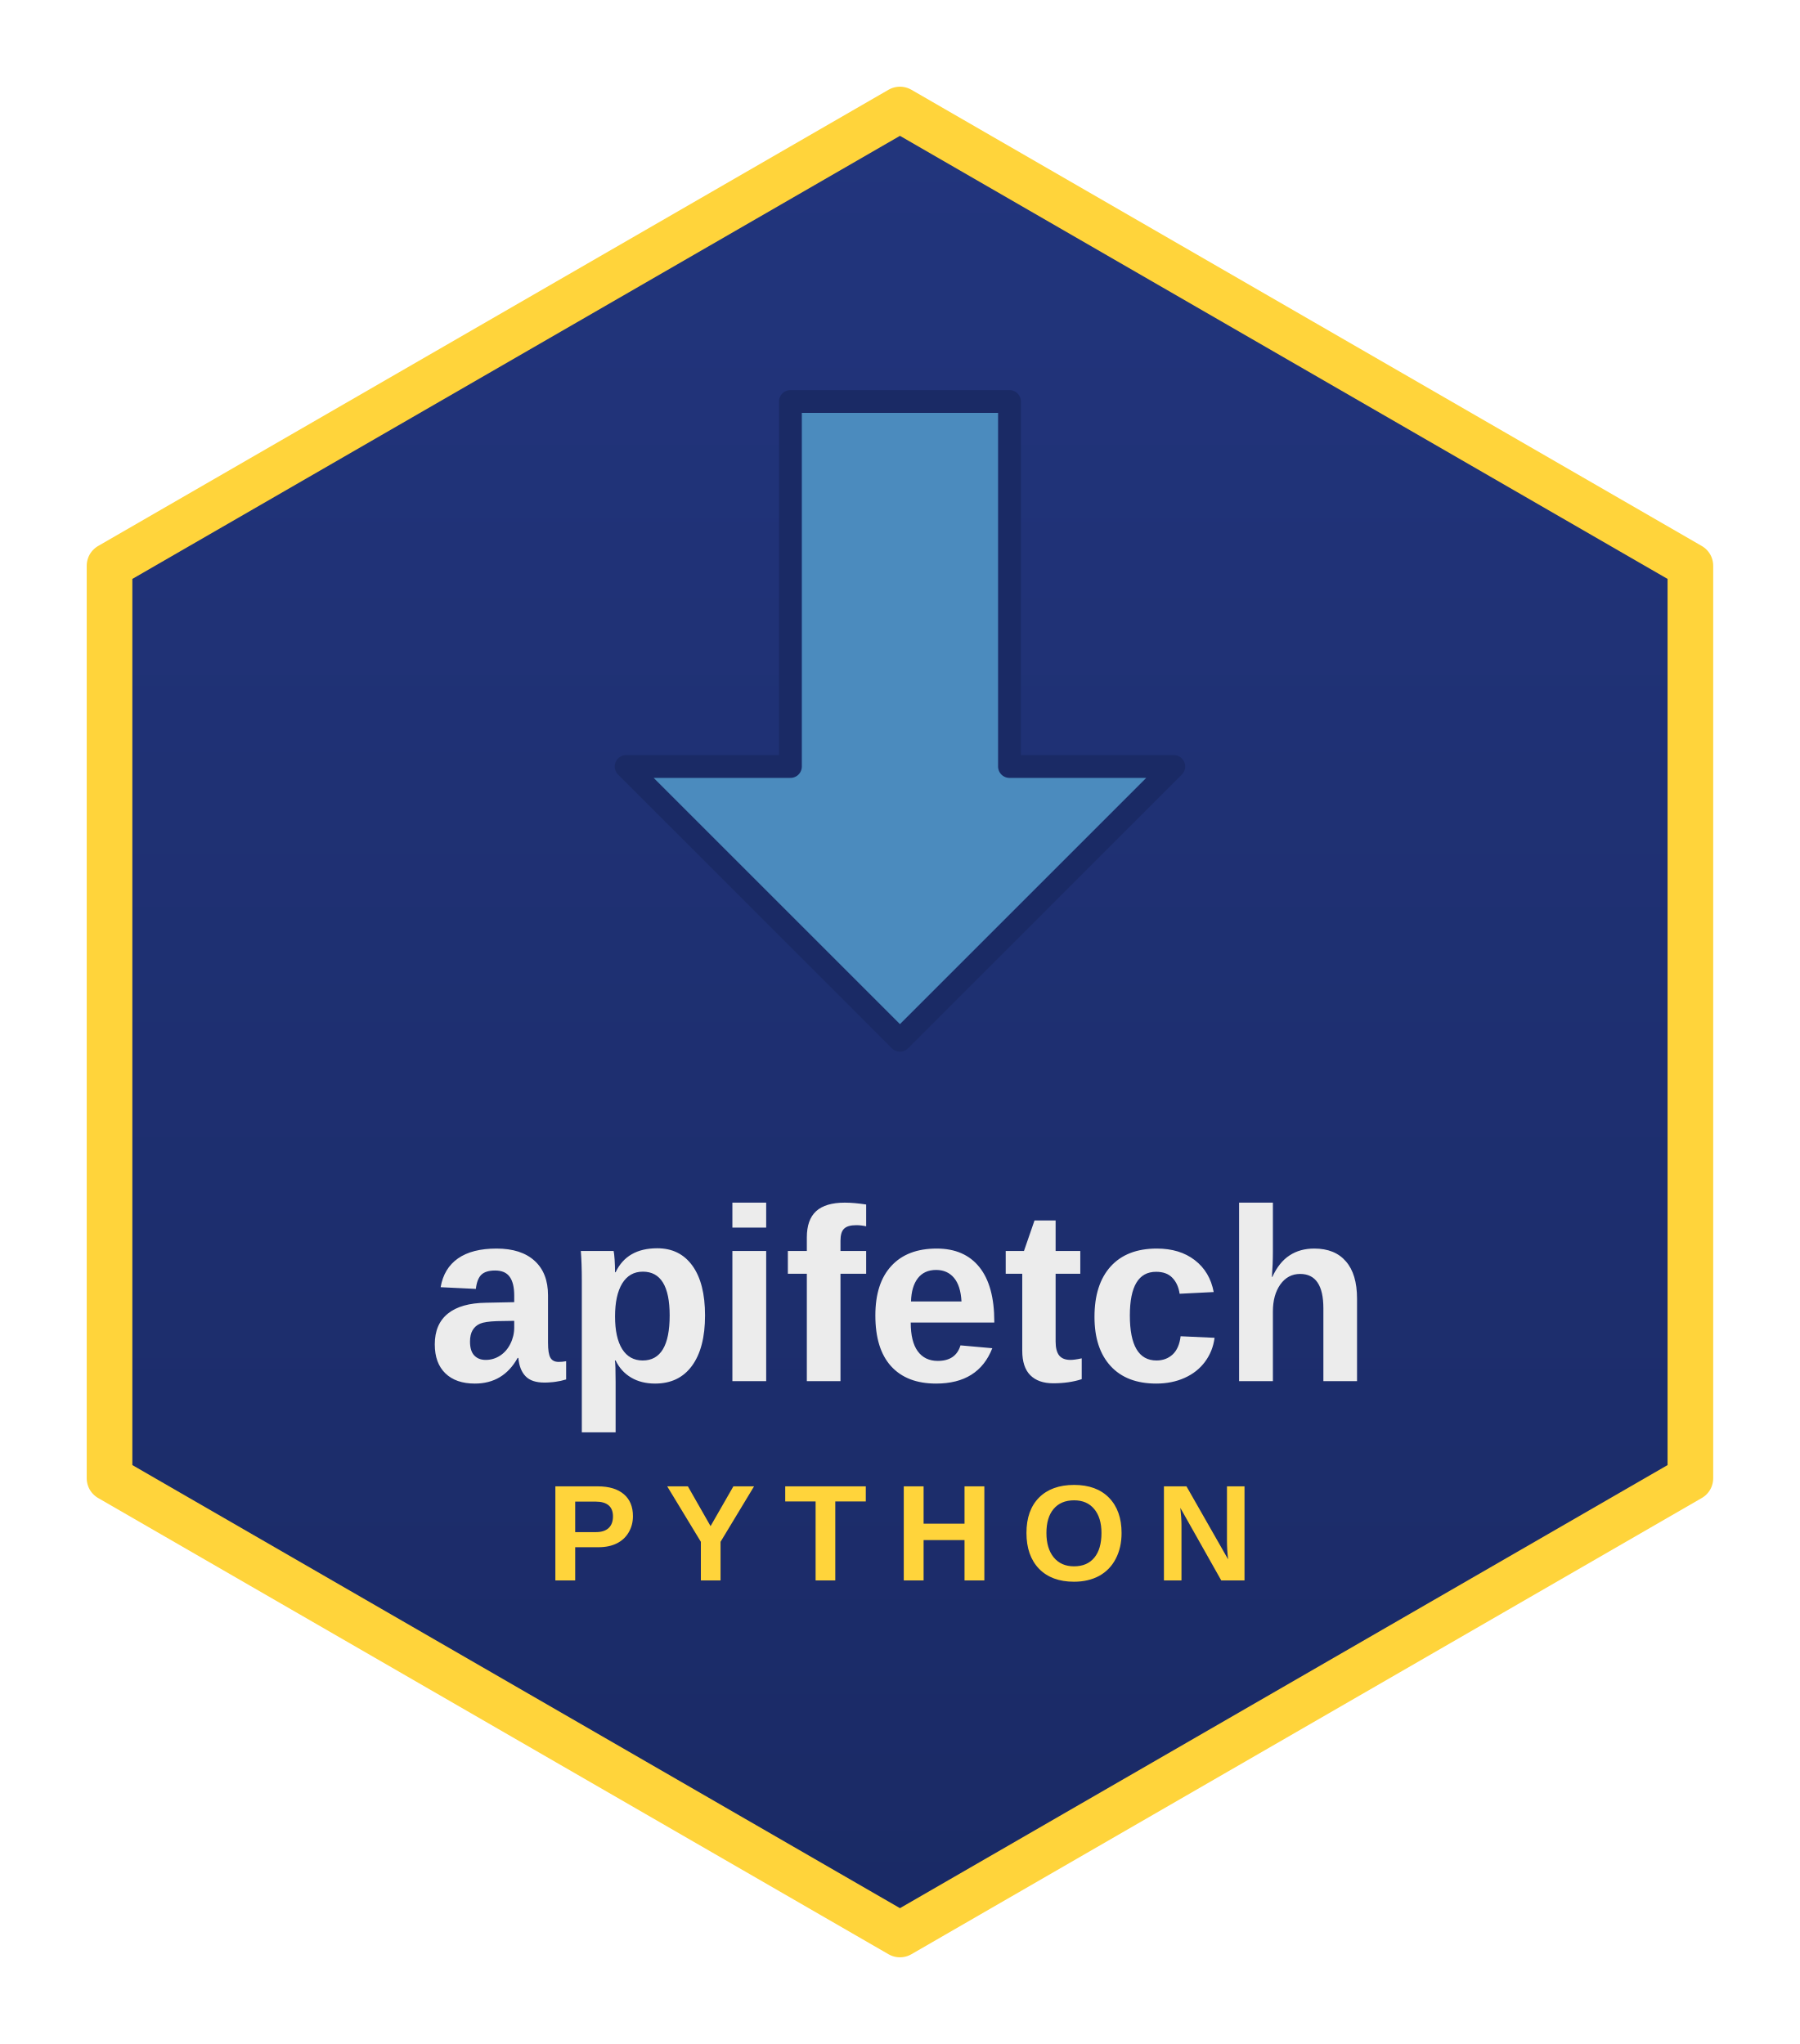
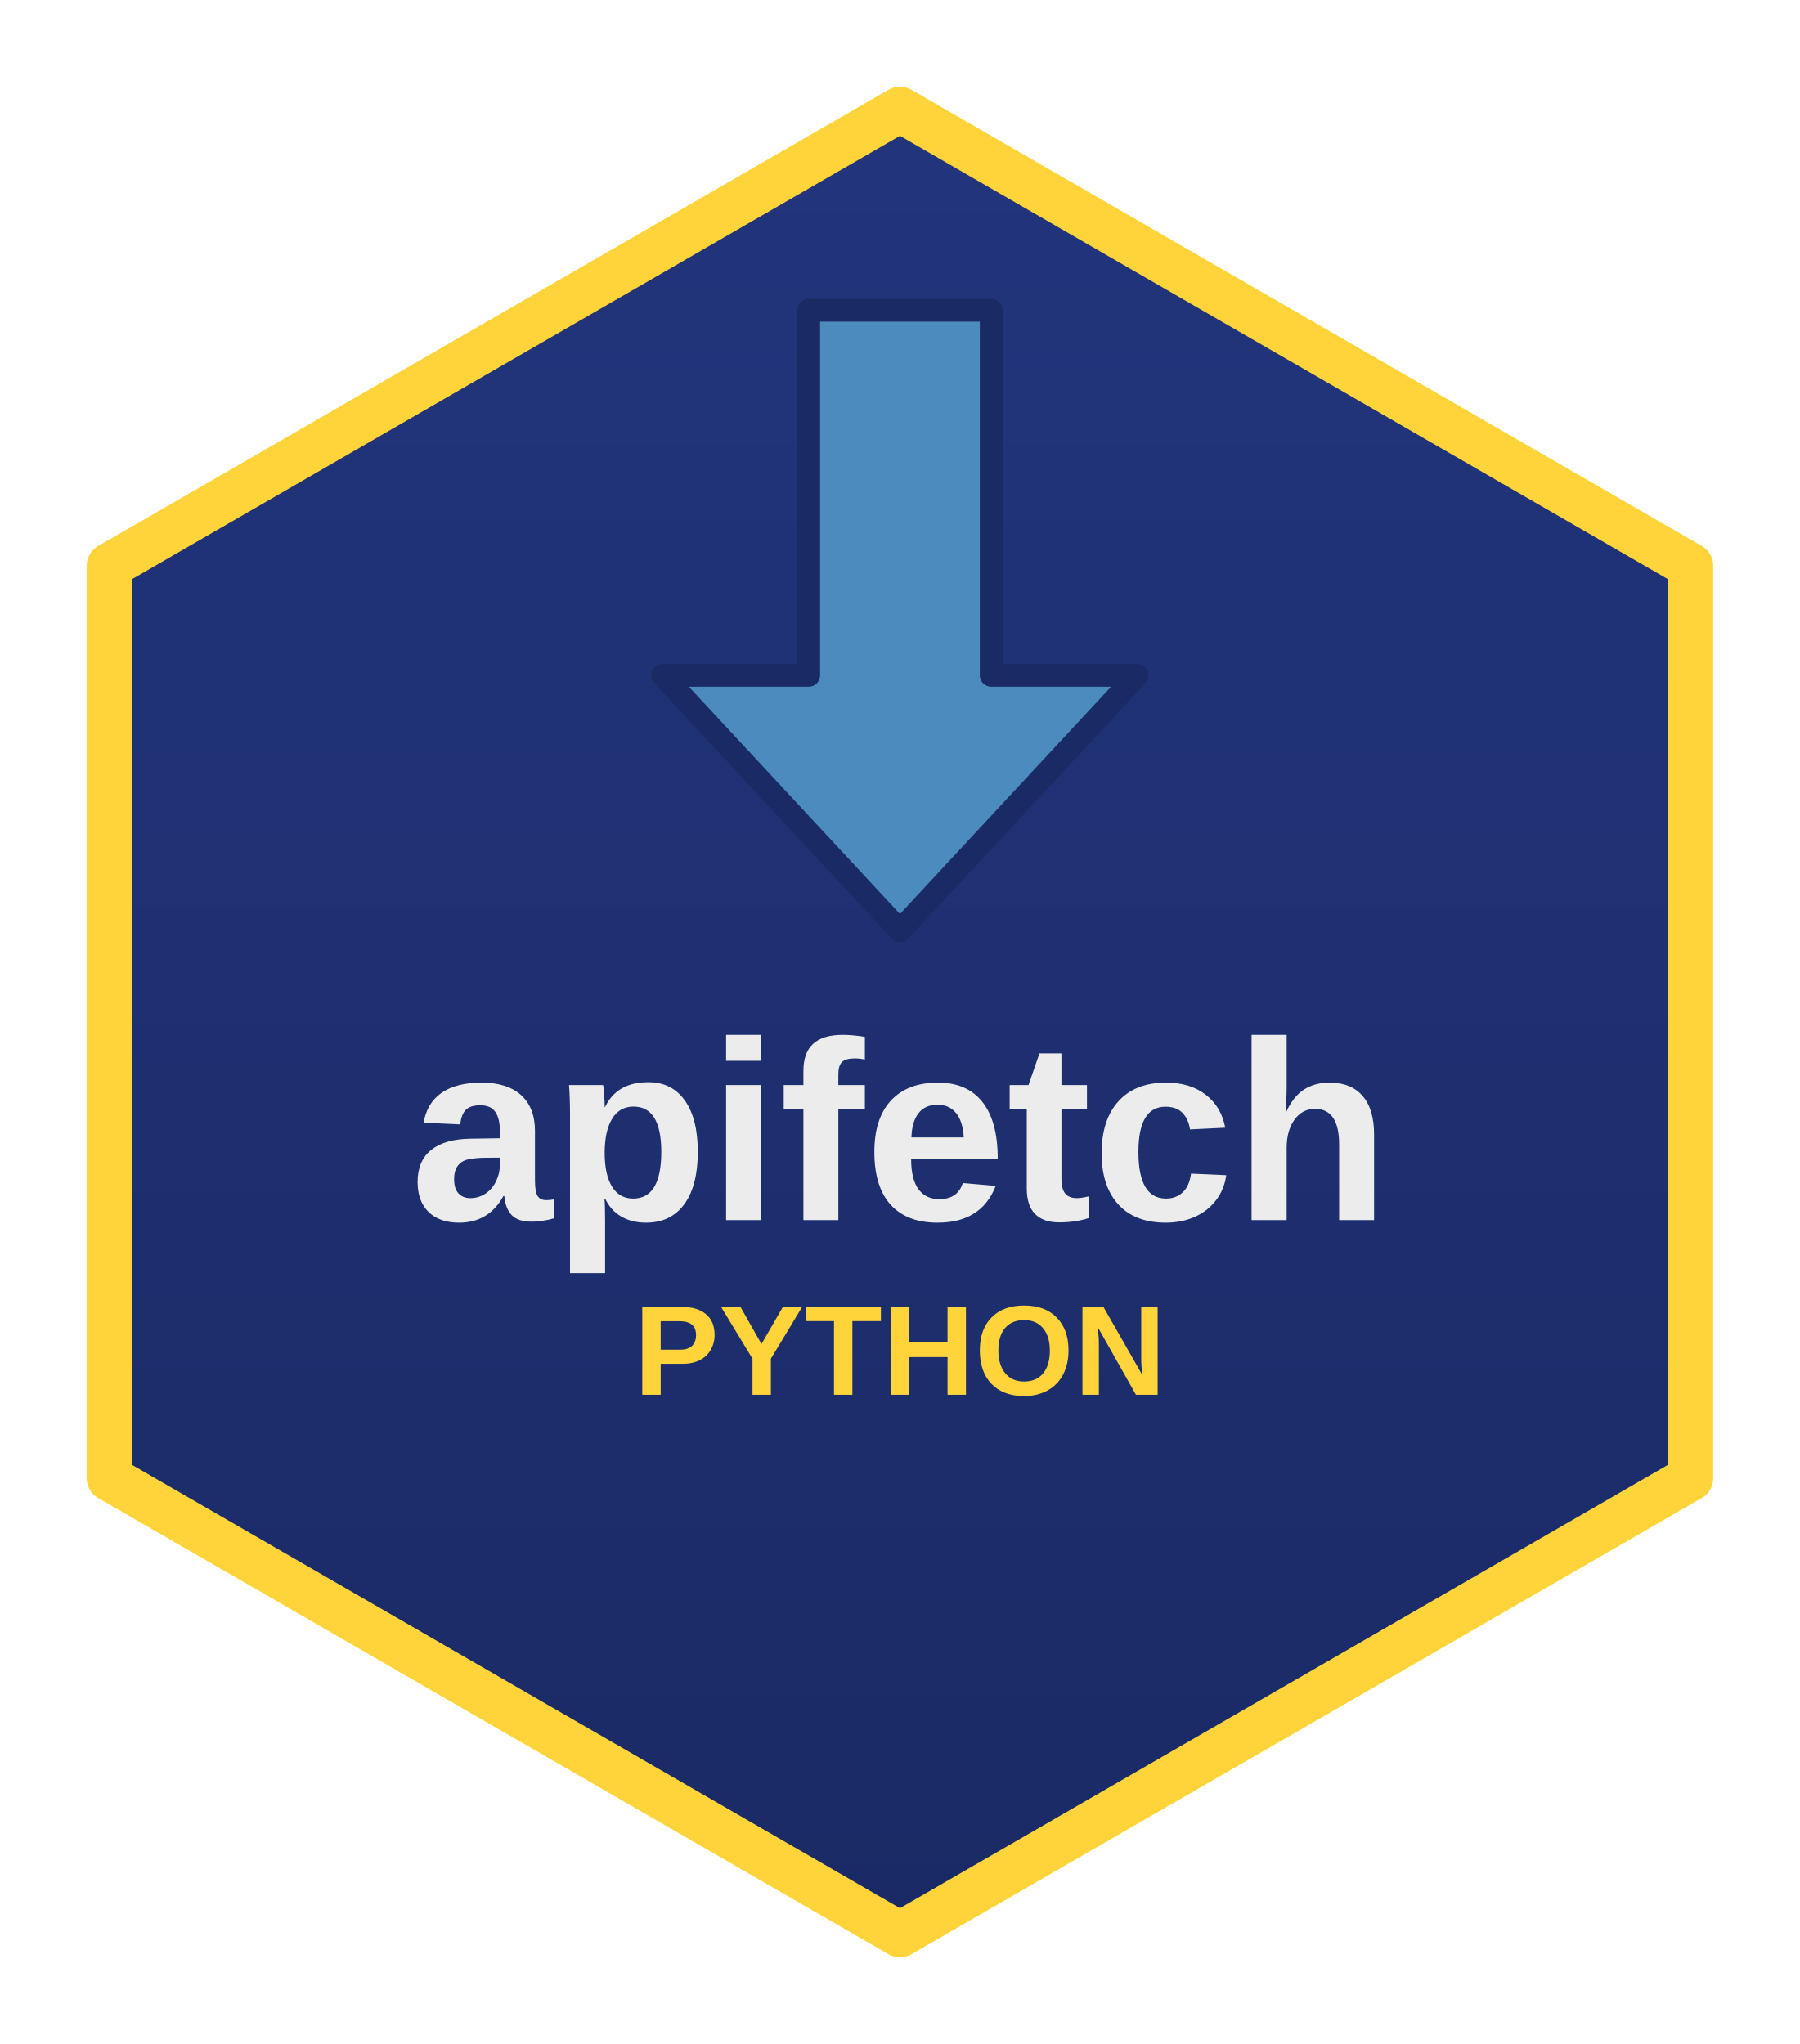
<svg xmlns="http://www.w3.org/2000/svg" width="246.5" height="280" viewBox="1.4 -12 197.2 224" preserveAspectRatio="xMidYMid meet" role="img" aria-label="apifetch for Python">
  <defs>
    <style type="text/css">
      text { font-family: 'Jost', 'Helvetica Neue', Arial, sans-serif; }
    </style>
    <linearGradient id="hexpy" x1="0" y1="0" x2="0" y2="1">
      <stop offset="0" stop-color="#22357d" />
      <stop offset="1" stop-color="#1a2a65" />
    </linearGradient>
  </defs>
  <path d="M100,0 L186.6,50 L186.6,150 L100,200 L13.4,150 L13.4,50 Z" fill="url(#hexpy)" stroke="#ffd43b" stroke-width="5" stroke-linejoin="round" />
-   <path d="M88,32 L112,32 L112,72 L130,72 L100,102 L70,72 L88,72 Z" fill="#4b8bbe" stroke="#1a2a65" stroke-width="2.5" stroke-linejoin="round" />
-   <text x="100" y="130" text-anchor="middle" font-weight="bold" fill="#ececec" font-size="27" dominant-baseline="central">apifetch</text>
-   <text x="100" y="156" text-anchor="middle" font-weight="bold" fill="#ffd43b" font-size="15" letter-spacing="3" dominant-baseline="central">PYTHON</text>
+   <path d="M90,22 L110,22 L110,62 L126,62 L100,90 L74,62 L90,62 Z" fill="#4b8bbe" stroke="#1a2a65" stroke-width="2.5" stroke-linejoin="round" />
+   <text x="100" y="112" text-anchor="middle" font-weight="bold" fill="#ececec" font-size="28" textLength="130" lengthAdjust="spacingAndGlyphs" dominant-baseline="central">apifetch</text>
+   <text x="100" y="136" text-anchor="middle" font-weight="bold" fill="#ffd43b" font-size="14" textLength="92" lengthAdjust="spacingAndGlyphs" dominant-baseline="central">PYTHON</text>
</svg>
